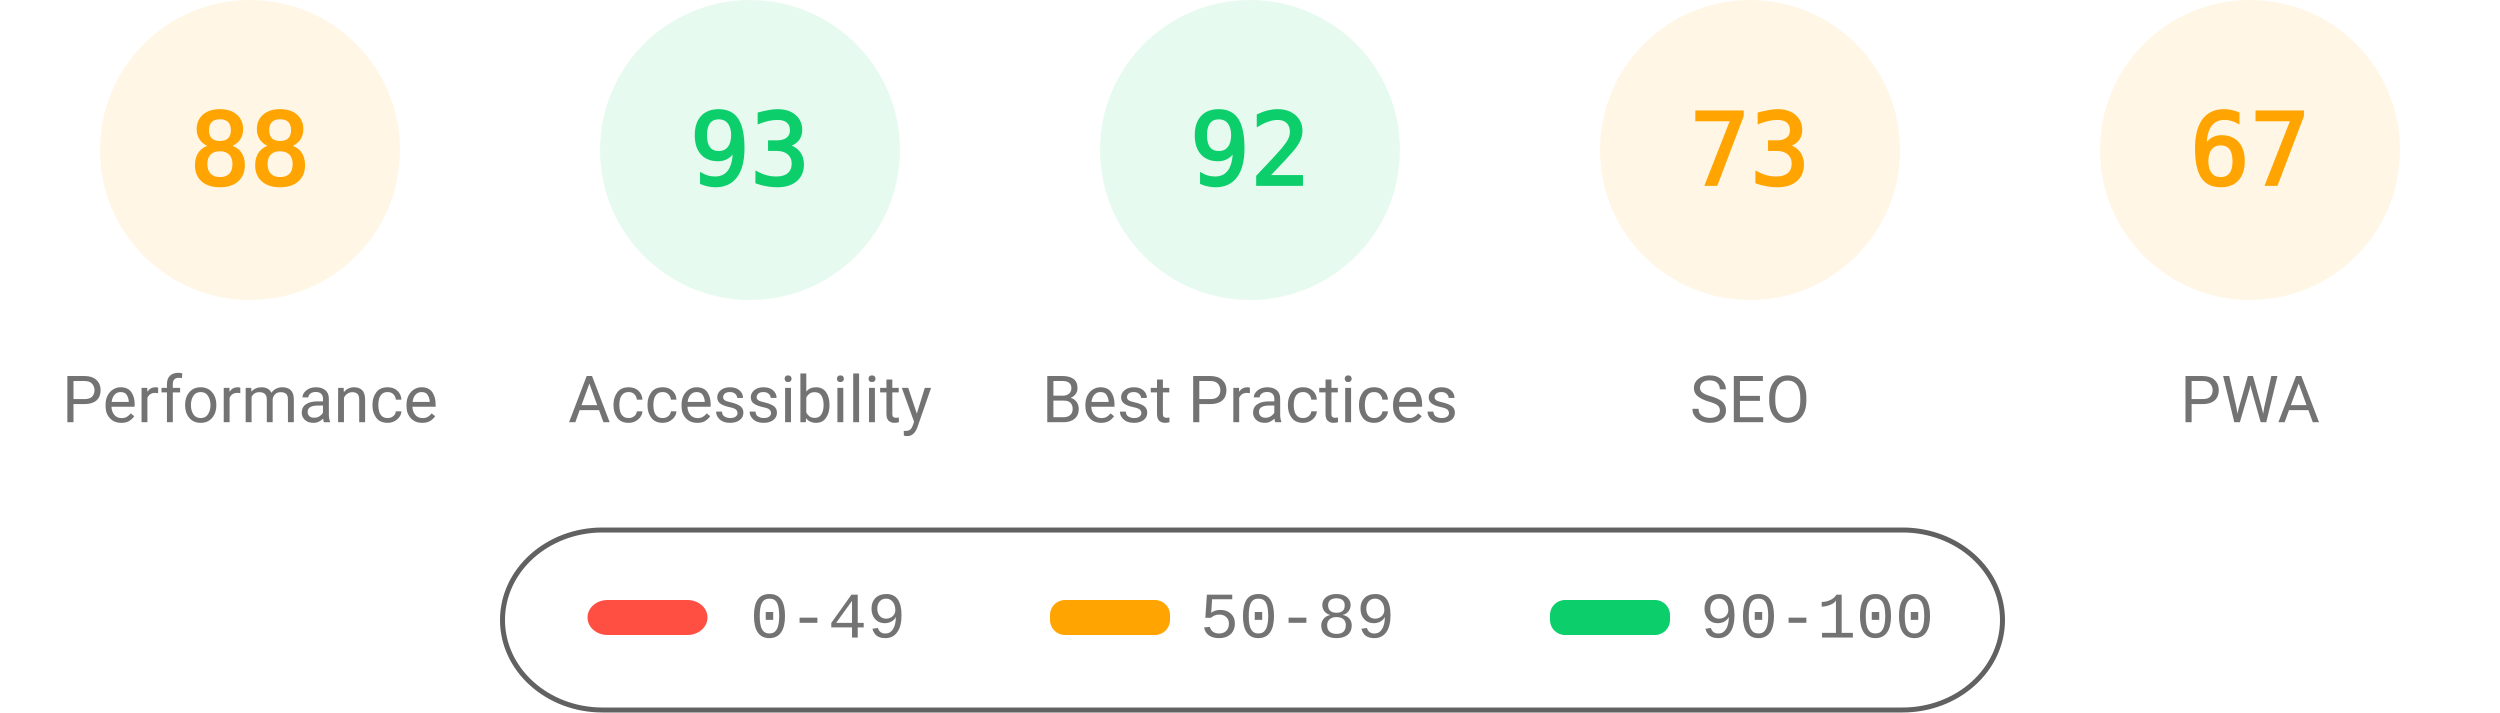
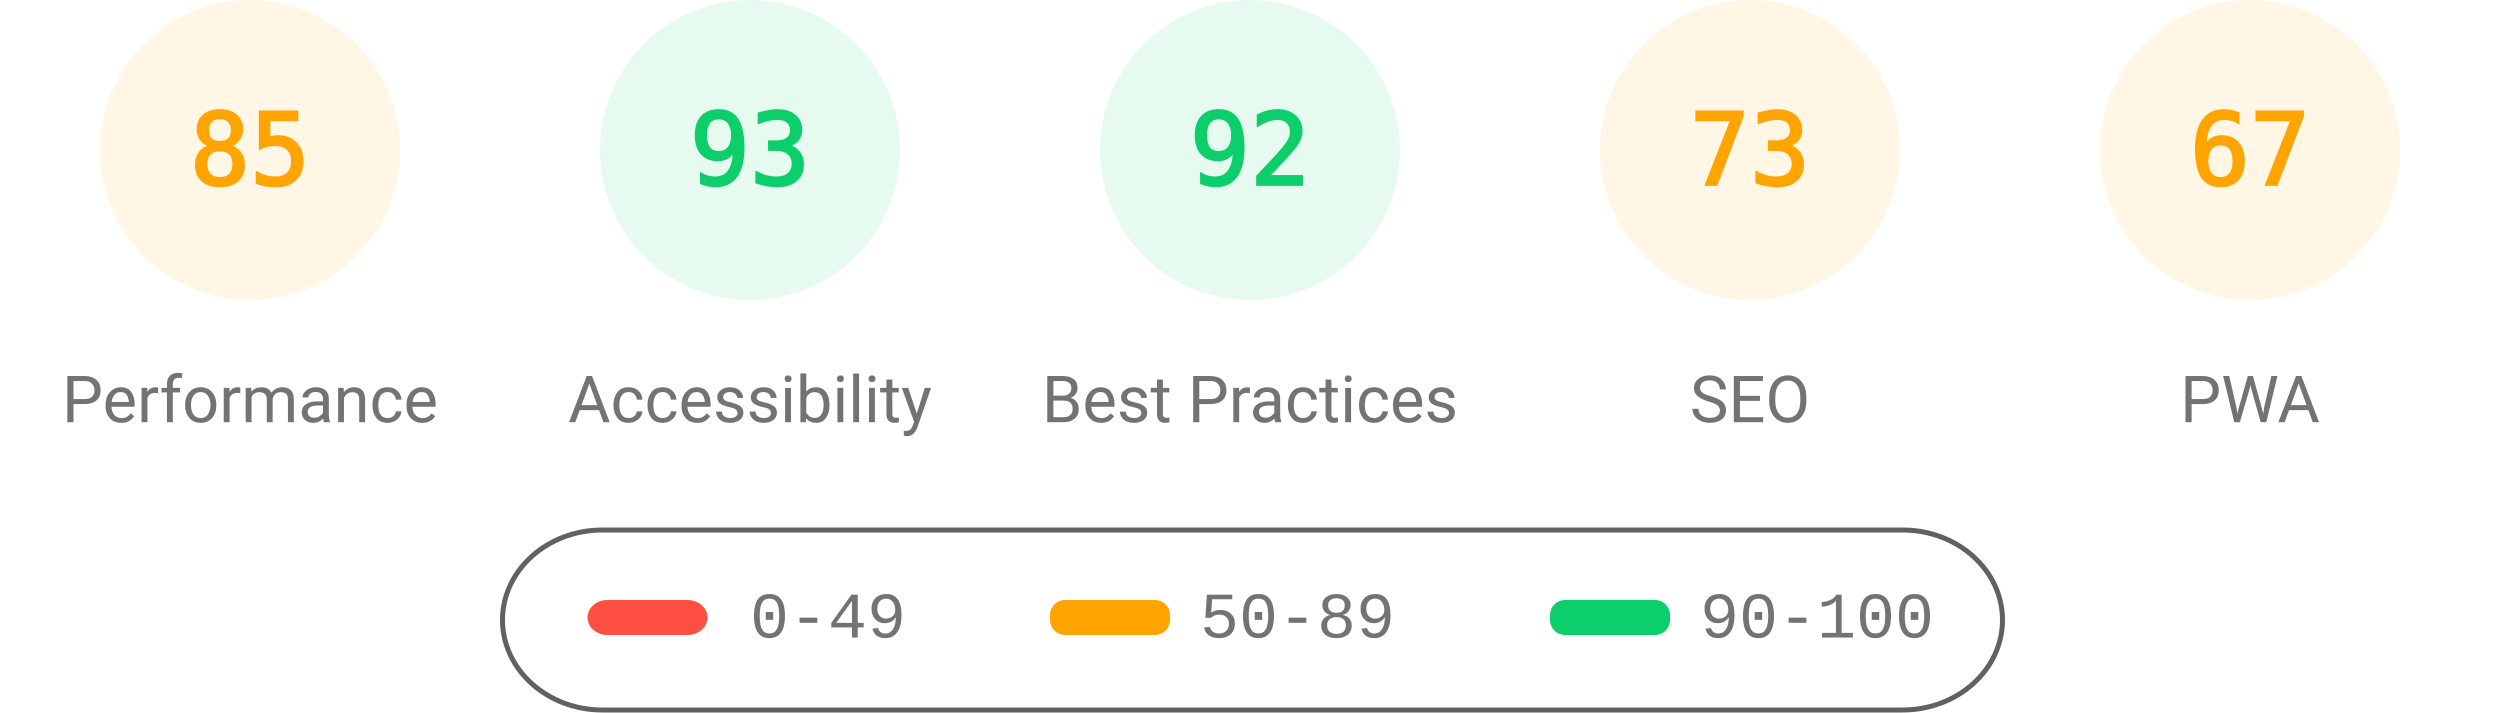
<svg xmlns="http://www.w3.org/2000/svg" fill="none" width="1000" height="285">
  <style>.gauge-base{opacity:.1}.gauge-arc{fill:none;animation-delay:250ms;stroke-linecap:round;transform:rotate(-90deg);transform-origin:100px 60px;animation:load-gauge 1s ease forwards}.guage-text{font-size:40px;font-family:monospace;text-align:center}.guage-red{color:#ff4e42;fill:#ff4e42;stroke:#ff4e42}.guage-orange{color:#ffa400;fill:#ffa400;stroke:#ffa400}.guage-green{color:#0cce6b;fill:#0cce6b;stroke:#0cce6b}.guage-undefined{color:#5c5c5c;fill:#5c5c5c;stroke:#5c5c5c}.guage-title{color:#737373;fill:#737373;stroke:none;font-size:26px;line-height:26px;font-family:Roboto,Halvetica,Arial,sans-serif}@keyframes load-gauge{from{stroke-dasharray:0 352.858}}</style>
  <svg class="guage-div guage-perf guage-orange" viewBox="0 0 200 200" width="200" height="200">
    <circle class="gauge-base" r="56" cx="100" cy="60" stroke-width="8" />
-     <circle class="gauge-arc guage-arc-1" r="56" cx="100" cy="60" stroke-width="8" style="stroke-dasharray:309.635,351.858" />
-     <text class="guage-text" x="100" y="60" alignment-baseline="central" dominant-baseline="central" text-anchor="middle">88</text>
+     <circle class="gauge-arc guage-arc-1" r="56" cx="100" cy="60" stroke-width="8" style="stroke-dasharray:299.079,351.858" />
+     <text class="guage-text" x="100" y="60" alignment-baseline="central" dominant-baseline="central" text-anchor="middle">85</text>
    <text class="guage-title" x="100" y="160" alignment-baseline="central" dominant-baseline="central" text-anchor="middle">Performance</text>
  </svg>
  <svg class="guage-div guage-acc guage-green" viewBox="0 0 200 200" width="200" height="200" x="200">
    <circle class="gauge-base" r="56" cx="100" cy="60" stroke-width="8" />
    <circle class="gauge-arc guage-arc-2" r="56" cx="100" cy="60" stroke-width="8" style="stroke-dasharray:327.228,351.858" />
    <text class="guage-text" x="100" y="60" alignment-baseline="central" dominant-baseline="central" text-anchor="middle">93</text>
    <text class="guage-title" x="100" y="160" alignment-baseline="central" dominant-baseline="central" text-anchor="middle">Accessibility</text>
  </svg>
  <svg class="guage-div guage-best guage-green" viewBox="0 0 200 200" width="200" height="200" x="400">
    <circle class="gauge-base" r="56" cx="100" cy="60" stroke-width="8" />
    <circle class="gauge-arc guage-arc-3" r="56" cx="100" cy="60" stroke-width="8" style="stroke-dasharray:323.709,351.858" />
    <text class="guage-text" x="100" y="60" alignment-baseline="central" dominant-baseline="central" text-anchor="middle">92</text>
    <text class="guage-title" x="100" y="160" alignment-baseline="central" dominant-baseline="central" text-anchor="middle">Best Practices</text>
  </svg>
  <svg class="guage-div guage-seo guage-orange" viewBox="0 0 200 200" width="200" height="200" x="600">
    <circle class="gauge-base" r="56" cx="100" cy="60" stroke-width="8" />
    <circle class="gauge-arc guage-arc-4" r="56" cx="100" cy="60" stroke-width="8" style="stroke-dasharray:256.856,351.858" />
    <text class="guage-text" x="100" y="60" alignment-baseline="central" dominant-baseline="central" text-anchor="middle">73</text>
    <text class="guage-title" x="100" y="160" alignment-baseline="central" dominant-baseline="central" text-anchor="middle">SEO</text>
  </svg>
  <svg class="guage-div guage-pwa guage-orange" viewBox="0 0 200 200" width="200" height="200" x="800">
    <circle class="gauge-base" r="56" cx="100" cy="60" stroke-width="8" />
    <circle class="gauge-arc guage-arc-4" r="56" cx="100" cy="60" stroke-width="8" style="stroke-dasharray:235.745,351.858" />
    <text class="guage-text" x="100" y="60" alignment-baseline="central" dominant-baseline="central" text-anchor="middle">67</text>
    <text class="guage-title" x="100" y="160" alignment-baseline="central" dominant-baseline="central" text-anchor="middle">PWA</text>
  </svg>
  <svg width="604" height="76" x="200" y="210">
    <path fill="none" id="canvas_background" d="M-1-1h604v80H-1z" />
    <rect fill-opacity="0" stroke="#616161" stroke-width="2" rx="40" id="svg_2" height="72" width="600" y="2" x="1" fill="#000" />
    <rect stroke="#000" rx="8" id="svg_3" height="14" width="48" y="30" x="35" stroke-opacity="null" stroke-width="0" fill="#ff4e42" />
    <rect stroke="#000" rx="6" id="svg_4" height="14" width="48" y="30" x="220" stroke-opacity="null" stroke-width="0" fill="#ffa400" />
    <rect stroke="#000" rx="6" id="svg_5" height="14" width="48" y="30" x="420" stroke-opacity="null" stroke-width="0" fill="#0cce6b" />
    <text xml:space="preserve" text-anchor="start" font-family="'Courier New', Courier, monospace" font-size="26" id="svg_6" y="45" x="100" stroke-opacity="null" stroke-width="0" stroke="#000" fill="#737373">0-49</text>
    <text xml:space="preserve" text-anchor="start" font-family="'Courier New', Courier, monospace" font-size="26" id="svg_7" y="45" x="280" stroke-opacity="null" stroke-width="0" stroke="#000" fill="#737373">50-89</text>
    <text xml:space="preserve" text-anchor="start" font-family="'Courier New', Courier, monospace" font-size="26" id="svg_8" y="45" x="480" stroke-opacity="null" stroke-width="0" stroke="#000" fill="#737373">90-100</text>
  </svg>
</svg>
